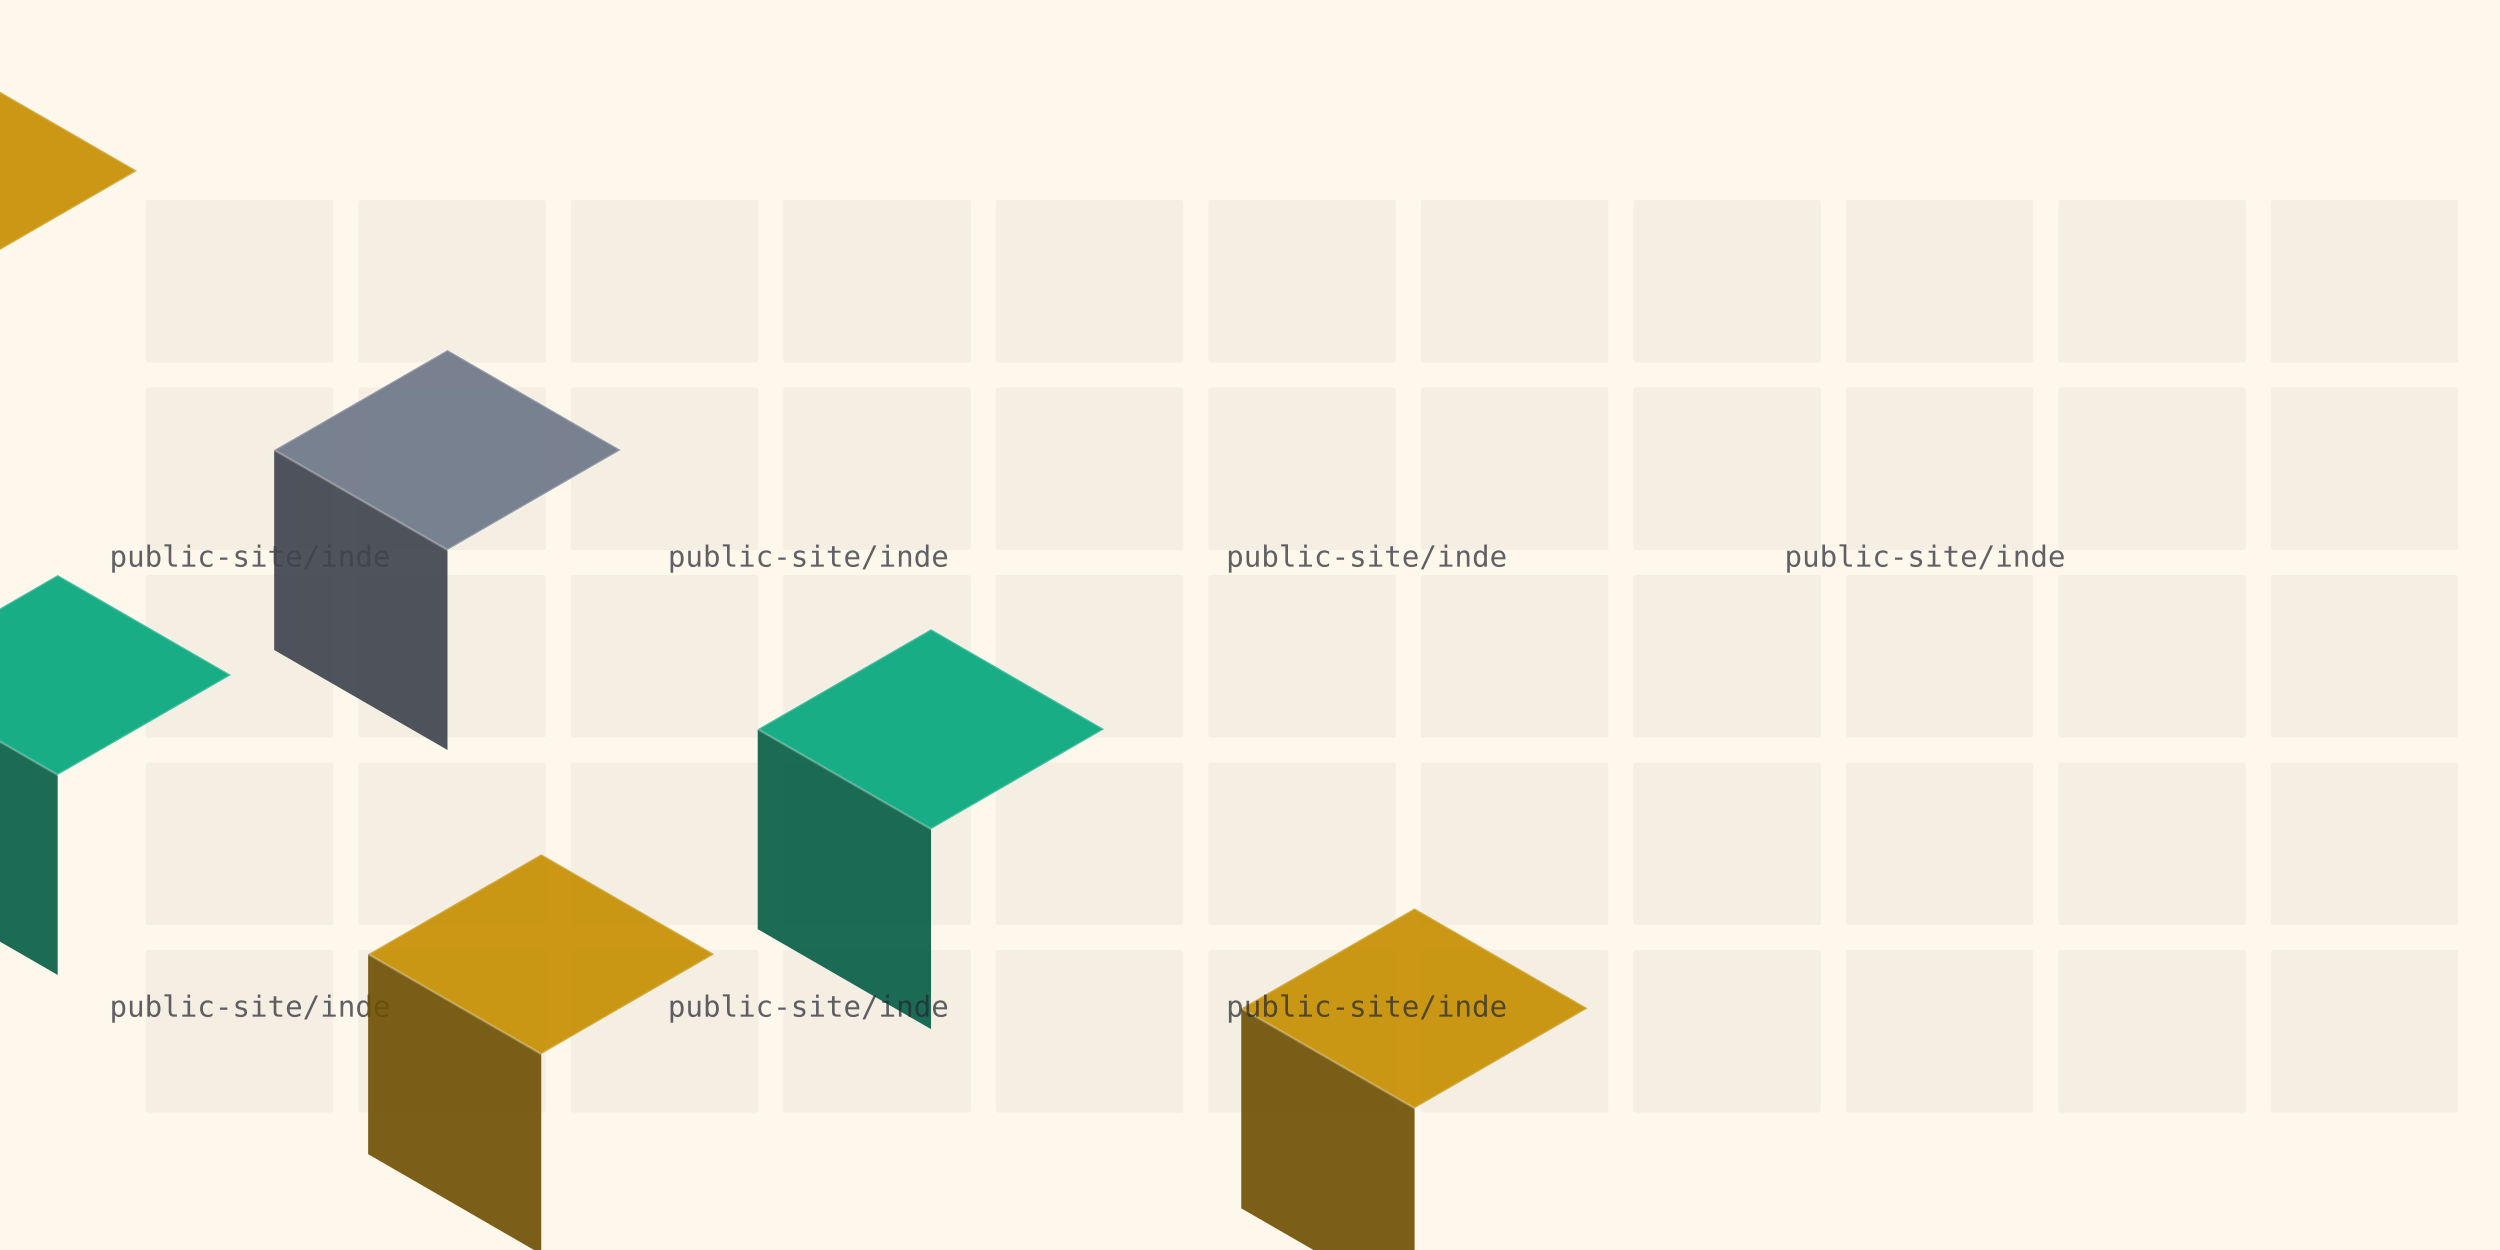
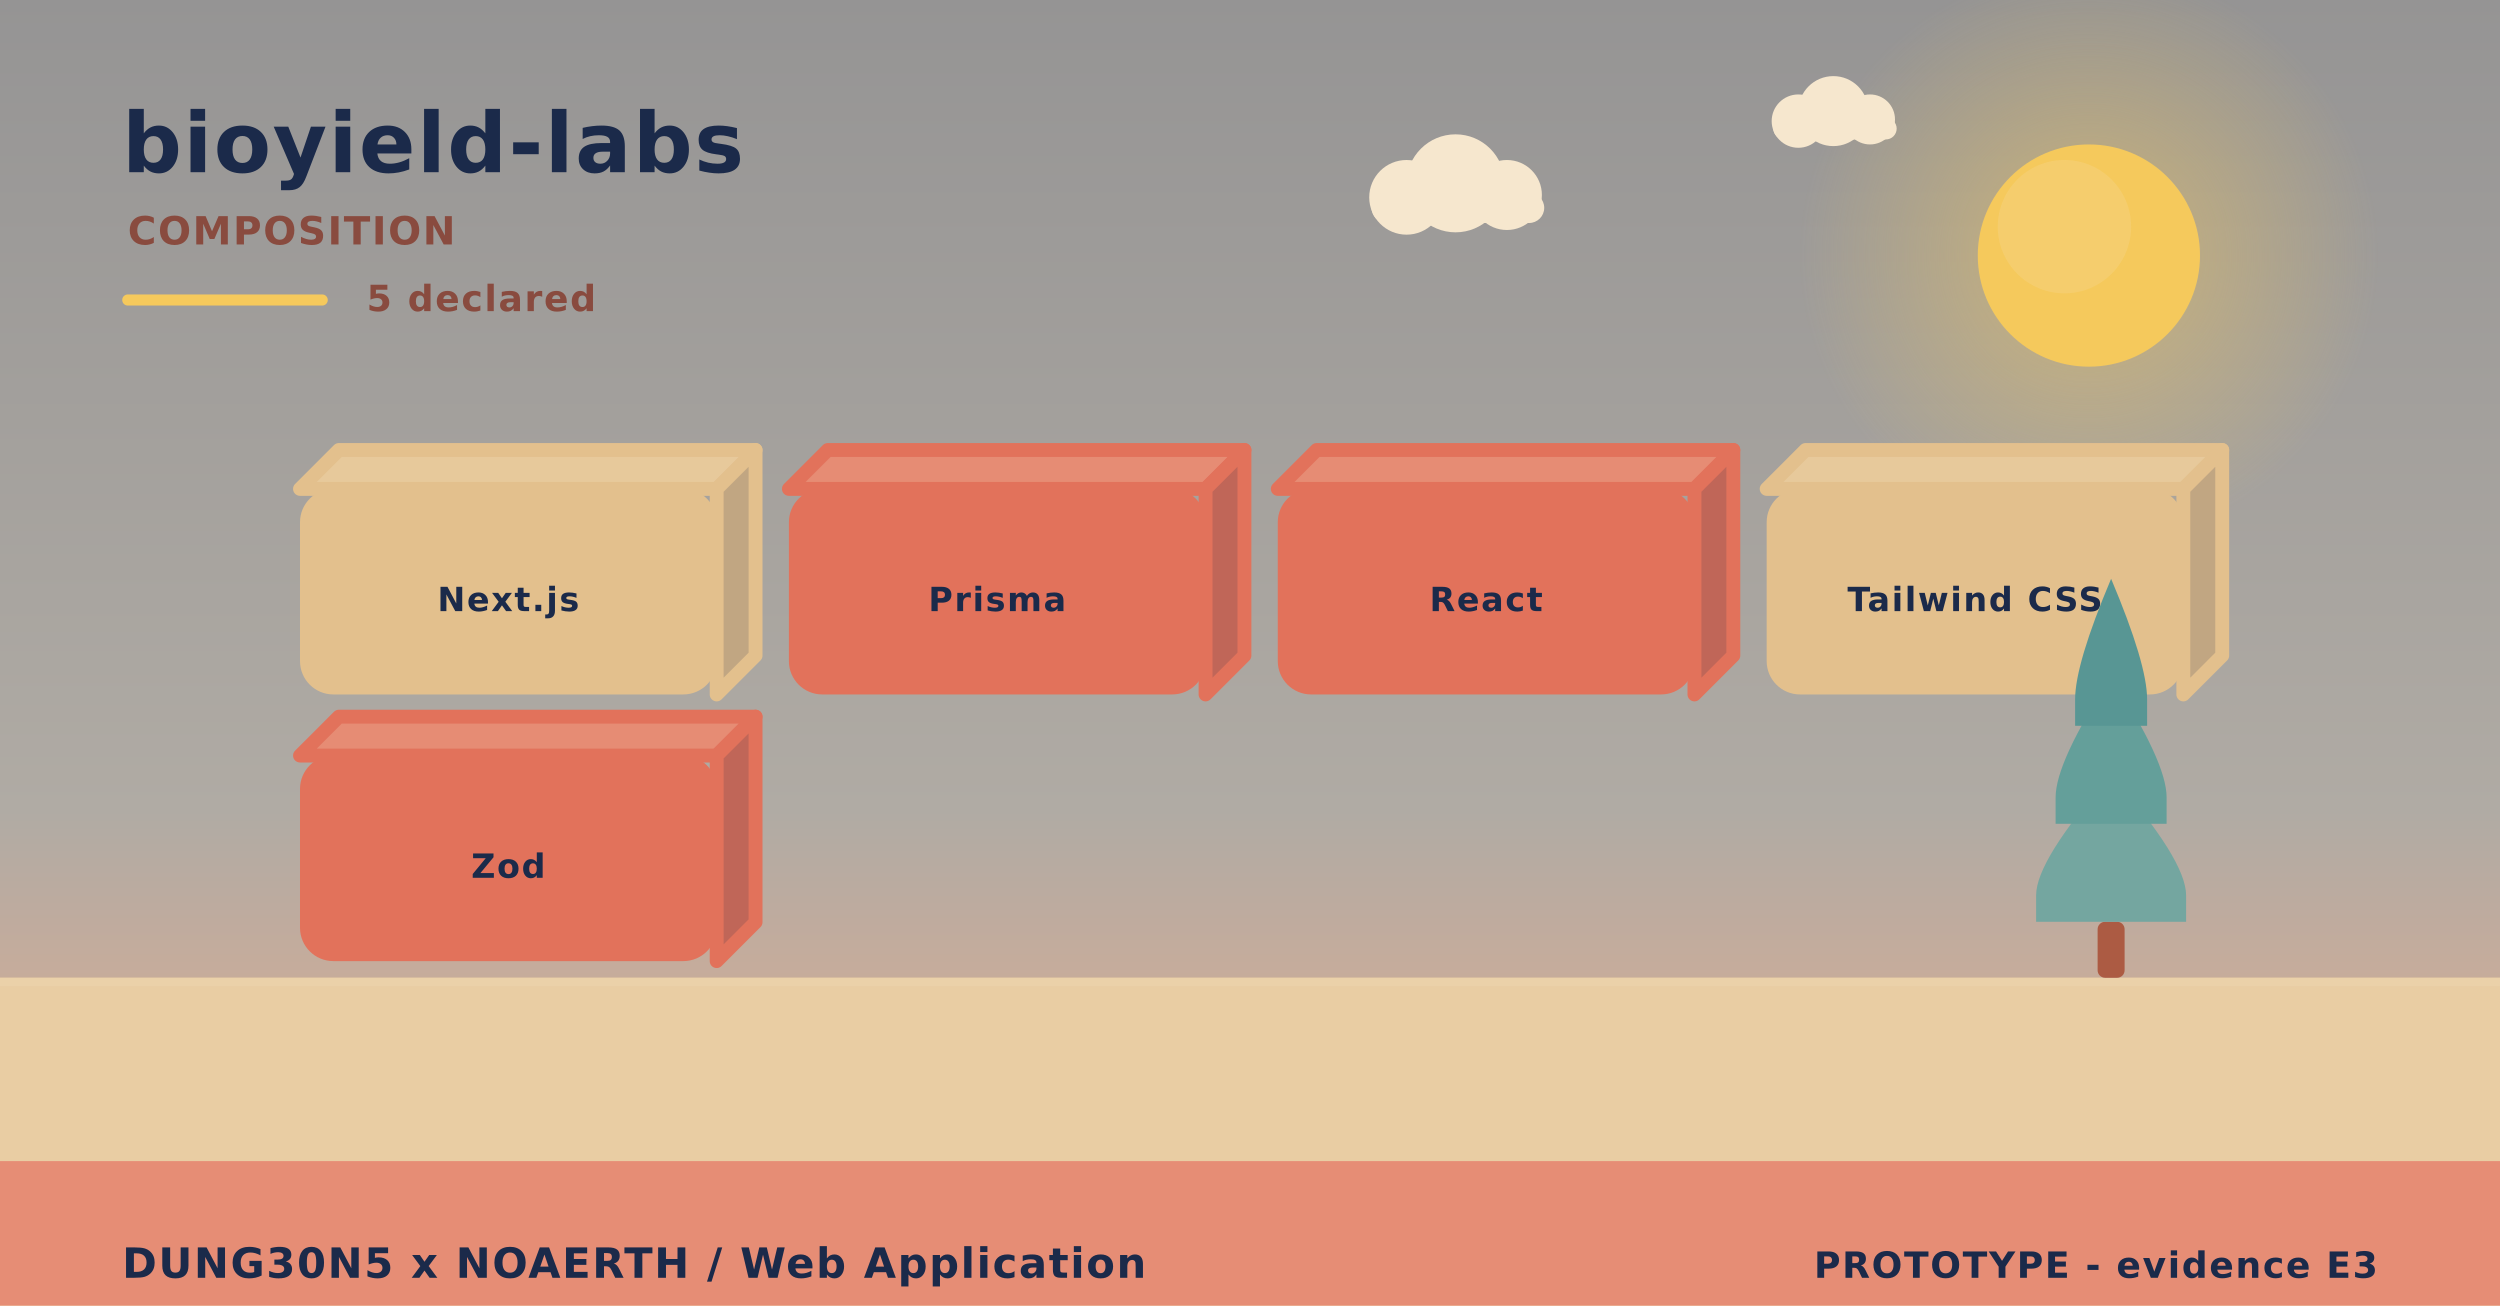
- <svg xmlns="http://www.w3.org/2000/svg" viewBox="0 0 1200 600" width="1200" height="600" role="img" aria-label="bioyield-labs component map">
-   <rect width="1200" height="600" fill="#fef8ec" />
-   <defs>
-     <linearGradient id="gc" x1="0" y1="0" x2="1" y2="1">
-       <stop offset="0%" stop-color="#c78f02" />
-       <stop offset="100%" stop-color="#6e7788" />
-     </linearGradient>
-   </defs>
-   <rect x="70.00" y="96.00" width="90.00" height="78.00" rx="1.20" fill="#252831" opacity="0.05" />
-   <rect x="172.00" y="96.00" width="90.00" height="78.00" rx="1.20" fill="#252831" opacity="0.05" />
-   <rect x="274.00" y="96.00" width="90.00" height="78.00" rx="1.20" fill="#252831" opacity="0.05" />
-   <rect x="376.00" y="96.00" width="90.00" height="78.00" rx="1.20" fill="#252831" opacity="0.05" />
-   <rect x="478.00" y="96.00" width="90.00" height="78.00" rx="1.20" fill="#252831" opacity="0.05" />
-   <rect x="580.00" y="96.00" width="90.00" height="78.00" rx="1.20" fill="#252831" opacity="0.05" />
-   <rect x="682.00" y="96.00" width="90.00" height="78.00" rx="1.20" fill="#252831" opacity="0.05" />
-   <rect x="784.00" y="96.00" width="90.00" height="78.00" rx="1.20" fill="#252831" opacity="0.05" />
-   <rect x="886.00" y="96.00" width="90.00" height="78.00" rx="1.20" fill="#252831" opacity="0.05" />
-   <rect x="988.00" y="96.00" width="90.00" height="78.00" rx="1.20" fill="#252831" opacity="0.05" />
-   <rect x="1090.00" y="96.00" width="90.00" height="78.00" rx="1.20" fill="#252831" opacity="0.05" />
-   <rect x="70.00" y="186.00" width="90.00" height="78.00" rx="1.20" fill="#252831" opacity="0.05" />
-   <rect x="172.00" y="186.00" width="90.00" height="78.00" rx="1.20" fill="#252831" opacity="0.05" />
-   <rect x="274.00" y="186.00" width="90.00" height="78.00" rx="1.20" fill="#252831" opacity="0.05" />
-   <rect x="376.00" y="186.00" width="90.00" height="78.00" rx="1.20" fill="#252831" opacity="0.05" />
-   <rect x="478.00" y="186.00" width="90.00" height="78.00" rx="1.20" fill="#252831" opacity="0.05" />
-   <rect x="580.00" y="186.00" width="90.00" height="78.00" rx="1.20" fill="#252831" opacity="0.05" />
-   <rect x="682.00" y="186.00" width="90.00" height="78.00" rx="1.20" fill="#252831" opacity="0.05" />
-   <rect x="784.00" y="186.00" width="90.00" height="78.00" rx="1.20" fill="#252831" opacity="0.05" />
-   <rect x="886.00" y="186.00" width="90.00" height="78.00" rx="1.20" fill="#252831" opacity="0.05" />
-   <rect x="988.00" y="186.00" width="90.00" height="78.00" rx="1.20" fill="#252831" opacity="0.05" />
-   <rect x="1090.00" y="186.00" width="90.00" height="78.00" rx="1.20" fill="#252831" opacity="0.05" />
-   <rect x="70.00" y="276.00" width="90.00" height="78.00" rx="1.20" fill="#252831" opacity="0.05" />
-   <rect x="172.00" y="276.00" width="90.00" height="78.00" rx="1.20" fill="#252831" opacity="0.05" />
-   <rect x="274.00" y="276.00" width="90.00" height="78.00" rx="1.20" fill="#252831" opacity="0.05" />
-   <rect x="376.00" y="276.00" width="90.00" height="78.00" rx="1.20" fill="#252831" opacity="0.05" />
-   <rect x="478.00" y="276.00" width="90.00" height="78.00" rx="1.20" fill="#252831" opacity="0.05" />
-   <rect x="580.00" y="276.00" width="90.00" height="78.00" rx="1.20" fill="#252831" opacity="0.05" />
-   <rect x="682.00" y="276.00" width="90.00" height="78.00" rx="1.20" fill="#252831" opacity="0.05" />
-   <rect x="784.00" y="276.00" width="90.00" height="78.00" rx="1.20" fill="#252831" opacity="0.05" />
-   <rect x="886.00" y="276.00" width="90.00" height="78.00" rx="1.20" fill="#252831" opacity="0.05" />
-   <rect x="988.00" y="276.00" width="90.00" height="78.00" rx="1.20" fill="#252831" opacity="0.05" />
-   <rect x="1090.00" y="276.00" width="90.00" height="78.00" rx="1.20" fill="#252831" opacity="0.05" />
-   <rect x="70.00" y="366.00" width="90.00" height="78.00" rx="1.20" fill="#252831" opacity="0.05" />
-   <rect x="172.00" y="366.00" width="90.00" height="78.00" rx="1.20" fill="#252831" opacity="0.05" />
-   <rect x="274.00" y="366.00" width="90.00" height="78.00" rx="1.20" fill="#252831" opacity="0.05" />
-   <rect x="376.00" y="366.00" width="90.00" height="78.00" rx="1.20" fill="#252831" opacity="0.05" />
-   <rect x="478.00" y="366.00" width="90.00" height="78.00" rx="1.20" fill="#252831" opacity="0.05" />
-   <rect x="580.00" y="366.00" width="90.00" height="78.00" rx="1.20" fill="#252831" opacity="0.05" />
-   <rect x="682.00" y="366.00" width="90.00" height="78.00" rx="1.20" fill="#252831" opacity="0.05" />
-   <rect x="784.00" y="366.00" width="90.00" height="78.00" rx="1.20" fill="#252831" opacity="0.05" />
-   <rect x="886.00" y="366.00" width="90.00" height="78.00" rx="1.20" fill="#252831" opacity="0.05" />
-   <rect x="988.00" y="366.00" width="90.00" height="78.00" rx="1.20" fill="#252831" opacity="0.05" />
-   <rect x="1090.00" y="366.00" width="90.00" height="78.00" rx="1.20" fill="#252831" opacity="0.05" />
-   <rect x="70.00" y="456.00" width="90.00" height="78.00" rx="1.20" fill="#252831" opacity="0.05" />
-   <rect x="172.00" y="456.00" width="90.00" height="78.00" rx="1.20" fill="#252831" opacity="0.05" />
-   <rect x="274.00" y="456.00" width="90.00" height="78.00" rx="1.20" fill="#252831" opacity="0.05" />
-   <rect x="376.00" y="456.00" width="90.00" height="78.00" rx="1.20" fill="#252831" opacity="0.05" />
-   <rect x="478.00" y="456.00" width="90.00" height="78.00" rx="1.20" fill="#252831" opacity="0.05" />
-   <rect x="580.00" y="456.00" width="90.00" height="78.00" rx="1.20" fill="#252831" opacity="0.05" />
-   <rect x="682.00" y="456.00" width="90.00" height="78.00" rx="1.20" fill="#252831" opacity="0.05" />
-   <rect x="784.00" y="456.00" width="90.00" height="78.00" rx="1.20" fill="#252831" opacity="0.05" />
-   <rect x="886.00" y="456.00" width="90.00" height="78.00" rx="1.20" fill="#252831" opacity="0.05" />
-   <rect x="988.00" y="456.00" width="90.00" height="78.00" rx="1.20" fill="#252831" opacity="0.05" />
-   <rect x="1090.00" y="456.00" width="90.00" height="78.00" rx="1.20" fill="#252831" opacity="0.05" />
-   <g transform="rotate(0 120 140)">
-     <polygon points="-17.3,34.0 65.8,82.0 -17.3,130.0 -100.5,82.0" fill="#c78f02" opacity="0.92" />
-     <polygon points="-100.5,82.0 -17.3,130.0 -17.3,226.0 -100.5,178.0" fill="#6d4f01" opacity="0.9" />
-     <polygon points="-17.3,34.0 65.8,82.0 -17.3,130.0 -100.5,82.0" fill="none" stroke="rgba(255,255,255,0.220)" stroke-width="1.2" />
-     <animateTransform attributeName="transform" type="rotate" values="-32.0 0.00 0.00 0.0 0.00 0.00" dur="5.3s" begin="0.0s" repeatCount="indefinite" />
+ <svg xmlns="http://www.w3.org/2000/svg" width="900" height="470" viewBox="0 0 900 470" role="img" aria-label="bioyield-labs - how it is composed">
+   <linearGradient id="skyc" x1="0" y1="0" x2="0" y2="1">
+     <stop offset="0" stop-color="#959494" />
+     <stop offset="0.62" stop-color="#b0aba4" />
+     <stop offset="1" stop-color="#f3ad8a" />
+   </linearGradient>
+   <rect width="900" height="470" fill="url(#skyc)" />
+   <radialGradient id="sunc">
+     <stop offset="0.35" stop-color="#f5c95c" stop-opacity="0.34" />
+     <stop offset="1" stop-color="#f5c95c" stop-opacity="0" />
+   </radialGradient>
+   <circle cx="752" cy="92" r="104" fill="url(#sunc)" />
+   <circle cx="752" cy="92" r="40" fill="#f5c95c" />
+   <circle cx="743.2" cy="81.6" r="24" fill="#f5d27e" opacity="0.5" />
+   <g>
+     <circle cx="524" cy="66" r="17.64" fill="#f6e7ce" />
+     <circle cx="506.36" cy="71.04" r="13.44" fill="#f6e7ce" />
+     <circle cx="542.48" cy="70.2" r="12.6" fill="#f6e7ce" />
+     <rect x="493.76" y="69.36" width="62.16" height="10.92" rx="5.46" fill="#f6e7ce" />
+     <animateTransform attributeName="transform" type="translate" values="0 0;24 0;0 0" dur="36s" begin="0s" repeatCount="indefinite" />
  </g>
-   <text x="120" y="272" font-family="ui-monospace,Menlo,monospace" font-size="14" fill="rgba(37,40,49,0.720)" text-anchor="middle">public-site/inde</text>
-   <g transform="rotate(0 388 140)">
-     <polygon points="214.8,168.0 297.9,216.0 214.8,264.0 131.6,216.0" fill="#6e7788" opacity="0.92" />
-     <polygon points="131.6,216.0 214.8,264.0 214.8,360.0 131.6,312.0" fill="#3c414b" opacity="0.9" />
-     <polygon points="214.8,168.0 297.9,216.0 214.8,264.0 131.6,216.0" fill="none" stroke="rgba(255,255,255,0.220)" stroke-width="1.2" />
-     <animateTransform attributeName="transform" type="rotate" values="-32.0 0.00 0.00 0.0 0.00 0.00" dur="5.3s" begin="0.4s" repeatCount="indefinite" />
+   <g>
+     <circle cx="660" cy="40" r="12.6" fill="#f6e7ce" />
+     <circle cx="647.4" cy="43.6" r="9.6" fill="#f6e7ce" />
+     <circle cx="673.2" cy="43" r="9" fill="#f6e7ce" />
+     <rect x="638.4" y="42.4" width="44.4" height="7.8" rx="3.9" fill="#f6e7ce" />
+     <animateTransform attributeName="transform" type="translate" values="0 0;-18 0;0 0" dur="46s" begin="3s" repeatCount="indefinite" />
  </g>
-   <text x="388" y="272" font-family="ui-monospace,Menlo,monospace" font-size="14" fill="rgba(37,40,49,0.720)" text-anchor="middle">public-site/inde</text>
-   <g transform="rotate(0 656 140)">
-     <polygon points="446.9,302.0 530.0,350.0 446.9,398.0 363.7,350.0" fill="#05a77d" opacity="0.92" />
-     <polygon points="363.7,350.0 446.9,398.0 446.9,494.0 363.7,446.0" fill="#035c45" opacity="0.9" />
-     <polygon points="446.9,302.0 530.0,350.0 446.9,398.0 363.7,350.0" fill="none" stroke="rgba(255,255,255,0.220)" stroke-width="1.2" />
-     <animateTransform attributeName="transform" type="rotate" values="-32.0 0.00 0.00 0.0 0.00 0.00" dur="5.3s" begin="0.8s" repeatCount="indefinite" />
+   <rect x="0" y="352" width="900" height="118" fill="#e9cda3" />
+   <rect x="0" y="352" width="900" height="3" fill="#ebd1a9" />
+   <text x="44" y="62" font-family="Verdana,DejaVu Sans,sans-serif" font-size="30" font-weight="700" letter-spacing="0.6" fill="#1b2a4a" text-anchor="start">bioyield-labs</text>
+   <text x="46" y="88" font-family="Verdana,DejaVu Sans,sans-serif" font-size="14" font-weight="700" letter-spacing="0.6" fill="#894b3f" text-anchor="start">COMPOSITION</text>
+   <rect x="44" y="106" width="74" height="4" rx="2" fill="#f5c95c" />
+   <text x="132" y="112" font-family="Verdana,DejaVu Sans,sans-serif" font-size="13" font-weight="700" letter-spacing="0.6" fill="#894b3f" text-anchor="start">5 declared</text>
+   <g>
+     <path d="M108,176 L258,176 L272,162 L122,162 Z" fill="#e7c99b" stroke="#e3c08d" stroke-width="5" stroke-linejoin="round" />
+     <path d="M258,176 L272,162 L272,236 L258,250 Z" fill="#c1a682" stroke="#e3c08d" stroke-width="5" stroke-linejoin="round" />
+     <rect x="108" y="176" width="150" height="74" rx="12" fill="#e3c08d" />
+     <animateTransform attributeName="transform" type="translate" values="0 10;0 0" dur="0.75s" begin="0s" fill="freeze" />
  </g>
-   <text x="656" y="272" font-family="ui-monospace,Menlo,monospace" font-size="14" fill="rgba(37,40,49,0.720)" text-anchor="middle">public-site/inde</text>
-   <g transform="rotate(0 924 140)">
-     <polygon points="679.0,436.0 762.1,484.0 679.0,532.0 595.8,484.0" fill="#c78f02" opacity="0.92" />
-     <polygon points="595.8,484.0 679.0,532.0 679.0,628.0 595.8,580.0" fill="#6d4f01" opacity="0.9" />
-     <polygon points="679.0,436.0 762.1,484.0 679.0,532.0 595.8,484.0" fill="none" stroke="rgba(255,255,255,0.220)" stroke-width="1.2" />
-     <animateTransform attributeName="transform" type="rotate" values="-32.0 0.00 0.00 0.0 0.00 0.00" dur="5.3s" begin="1.2s" repeatCount="indefinite" />
+   <text x="183" y="220" font-family="Verdana,DejaVu Sans,sans-serif" font-size="12" font-weight="700" letter-spacing="0.6" fill="#1b2a4a" text-anchor="middle">Next.js</text>
+   <g>
+     <path d="M284,176 L434,176 L448,162 L298,162 Z" fill="#e68c74" stroke="#e2725b" stroke-width="5" stroke-linejoin="round" />
+     <path d="M434,176 L448,162 L448,236 L434,250 Z" fill="#c06658" stroke="#e2725b" stroke-width="5" stroke-linejoin="round" />
+     <rect x="284" y="176" width="150" height="74" rx="12" fill="#e2725b" />
+     <animateTransform attributeName="transform" type="translate" values="0 10;0 0" dur="0.75s" begin="0.16s" fill="freeze" />
  </g>
-   <text x="924" y="272" font-family="ui-monospace,Menlo,monospace" font-size="14" fill="rgba(37,40,49,0.720)" text-anchor="middle">public-site/inde</text>
-   <g transform="rotate(0 120 356)">
-     <polygon points="-204.4,142.0 -121.2,190.0 -204.4,238.0 -287.5,190.0" fill="#6e7788" opacity="0.92" />
-     <polygon points="-287.5,190.0 -204.4,238.0 -204.4,334.0 -287.5,286.0" fill="#3c414b" opacity="0.9" />
-     <polygon points="-204.4,142.0 -121.2,190.0 -204.4,238.0 -287.5,190.0" fill="none" stroke="rgba(255,255,255,0.220)" stroke-width="1.2" />
-     <animateTransform attributeName="transform" type="rotate" values="-32.0 0.00 0.00 0.0 0.00 0.00" dur="5.3s" begin="1.6s" repeatCount="indefinite" />
+   <text x="359" y="220" font-family="Verdana,DejaVu Sans,sans-serif" font-size="12" font-weight="700" letter-spacing="0.6" fill="#1b2a4a" text-anchor="middle">Prisma</text>
+   <g>
+     <path d="M460,176 L610,176 L624,162 L474,162 Z" fill="#e68c74" stroke="#e2725b" stroke-width="5" stroke-linejoin="round" />
+     <path d="M610,176 L624,162 L624,236 L610,250 Z" fill="#c06658" stroke="#e2725b" stroke-width="5" stroke-linejoin="round" />
+     <rect x="460" y="176" width="150" height="74" rx="12" fill="#e2725b" />
+     <animateTransform attributeName="transform" type="translate" values="0 10;0 0" dur="0.75s" begin="0.32s" fill="freeze" />
  </g>
-   <text x="120" y="488" font-family="ui-monospace,Menlo,monospace" font-size="14" fill="rgba(37,40,49,0.720)" text-anchor="middle">public-site/inde</text>
-   <g transform="rotate(0 388 356)">
-     <polygon points="27.7,276.0 110.9,324.0 27.7,372.0 -55.4,324.0" fill="#05a77d" opacity="0.92" />
-     <polygon points="-55.4,324.0 27.7,372.0 27.7,468.0 -55.4,420.0" fill="#035c45" opacity="0.9" />
-     <polygon points="27.7,276.0 110.9,324.0 27.7,372.0 -55.4,324.0" fill="none" stroke="rgba(255,255,255,0.220)" stroke-width="1.2" />
-     <animateTransform attributeName="transform" type="rotate" values="-32.0 0.00 0.00 0.0 0.00 0.00" dur="5.3s" begin="2.0s" repeatCount="indefinite" />
+   <text x="535" y="220" font-family="Verdana,DejaVu Sans,sans-serif" font-size="12" font-weight="700" letter-spacing="0.6" fill="#1b2a4a" text-anchor="middle">React</text>
+   <g>
+     <path d="M636,176 L786,176 L800,162 L650,162 Z" fill="#e7c99b" stroke="#e3c08d" stroke-width="5" stroke-linejoin="round" />
+     <path d="M786,176 L800,162 L800,236 L786,250 Z" fill="#c1a682" stroke="#e3c08d" stroke-width="5" stroke-linejoin="round" />
+     <rect x="636" y="176" width="150" height="74" rx="12" fill="#e3c08d" />
+     <animateTransform attributeName="transform" type="translate" values="0 10;0 0" dur="0.75s" begin="0.48s" fill="freeze" />
  </g>
-   <text x="388" y="488" font-family="ui-monospace,Menlo,monospace" font-size="14" fill="rgba(37,40,49,0.720)" text-anchor="middle">public-site/inde</text>
-   <g transform="rotate(0 656 356)">
-     <polygon points="259.8,410.0 342.9,458.0 259.8,506.0 176.7,458.0" fill="#c78f02" opacity="0.92" />
-     <polygon points="176.7,458.0 259.8,506.0 259.8,602.0 176.7,554.0" fill="#6d4f01" opacity="0.9" />
-     <polygon points="259.8,410.0 342.9,458.0 259.8,506.0 176.7,458.0" fill="none" stroke="rgba(255,255,255,0.220)" stroke-width="1.2" />
-     <animateTransform attributeName="transform" type="rotate" values="-32.0 0.00 0.00 0.0 0.00 0.00" dur="5.3s" begin="2.4s" repeatCount="indefinite" />
+   <text x="711" y="220" font-family="Verdana,DejaVu Sans,sans-serif" font-size="12" font-weight="700" letter-spacing="0.6" fill="#1b2a4a" text-anchor="middle">Tailwind CSS</text>
+   <g>
+     <path d="M108,272 L258,272 L272,258 L122,258 Z" fill="#e68c74" stroke="#e2725b" stroke-width="5" stroke-linejoin="round" />
+     <path d="M258,272 L272,258 L272,332 L258,346 Z" fill="#c06658" stroke="#e2725b" stroke-width="5" stroke-linejoin="round" />
+     <rect x="108" y="272" width="150" height="74" rx="12" fill="#e2725b" />
+     <animateTransform attributeName="transform" type="translate" values="0 10;0 0" dur="0.75s" begin="0.64s" fill="freeze" />
  </g>
-   <text x="656" y="488" font-family="ui-monospace,Menlo,monospace" font-size="14" fill="rgba(37,40,49,0.720)" text-anchor="middle">public-site/inde</text>
+   <text x="183" y="316" font-family="Verdana,DejaVu Sans,sans-serif" font-size="12" font-weight="700" letter-spacing="0.6" fill="#1b2a4a" text-anchor="middle">Zod</text>
+   <rect x="755.14" y="331.84" width="9.72" height="20.16" rx="2.7" fill="#ac5b43" />
+   <path d="M760,278.92 Q733,309.61 733,322.31 Q733,331.84 733,331.84 L787,331.84 Q787,331.84 787,322.31 Q787,309.61 760,278.92 Z" fill="#74a6a0" />
+   <path d="M760,243.64 Q740.02,274.33 740.02,287.03 Q740.02,296.56 740.02,296.56 L779.98,296.56 Q779.98,296.56 779.98,287.03 Q779.98,274.33 760,243.64 Z" fill="#649f9a" />
+   <path d="M760,208.36 Q747.04,239.05 747.04,251.75 Q747.04,261.28 747.04,261.28 L772.96,261.28 Q772.96,261.28 772.96,251.75 Q772.96,239.05 760,208.36 Z" fill="#589694" />
+   <rect x="0" y="418" width="900" height="52" rx="0" fill="#e68972" opacity="0.94" />
+   <text x="44" y="460" font-family="Verdana,DejaVu Sans,sans-serif" font-size="15" font-weight="700" letter-spacing="0.6" fill="#1b2a4a" text-anchor="start">DUNG30N5 x NOAERTH  /  Web Application</text>
+   <text x="856" y="460" font-family="Verdana,DejaVu Sans,sans-serif" font-size="13" font-weight="700" letter-spacing="0.6" fill="#1b2a4a" text-anchor="end">PROTOTYPE  -  evidence E3</text>
</svg>
